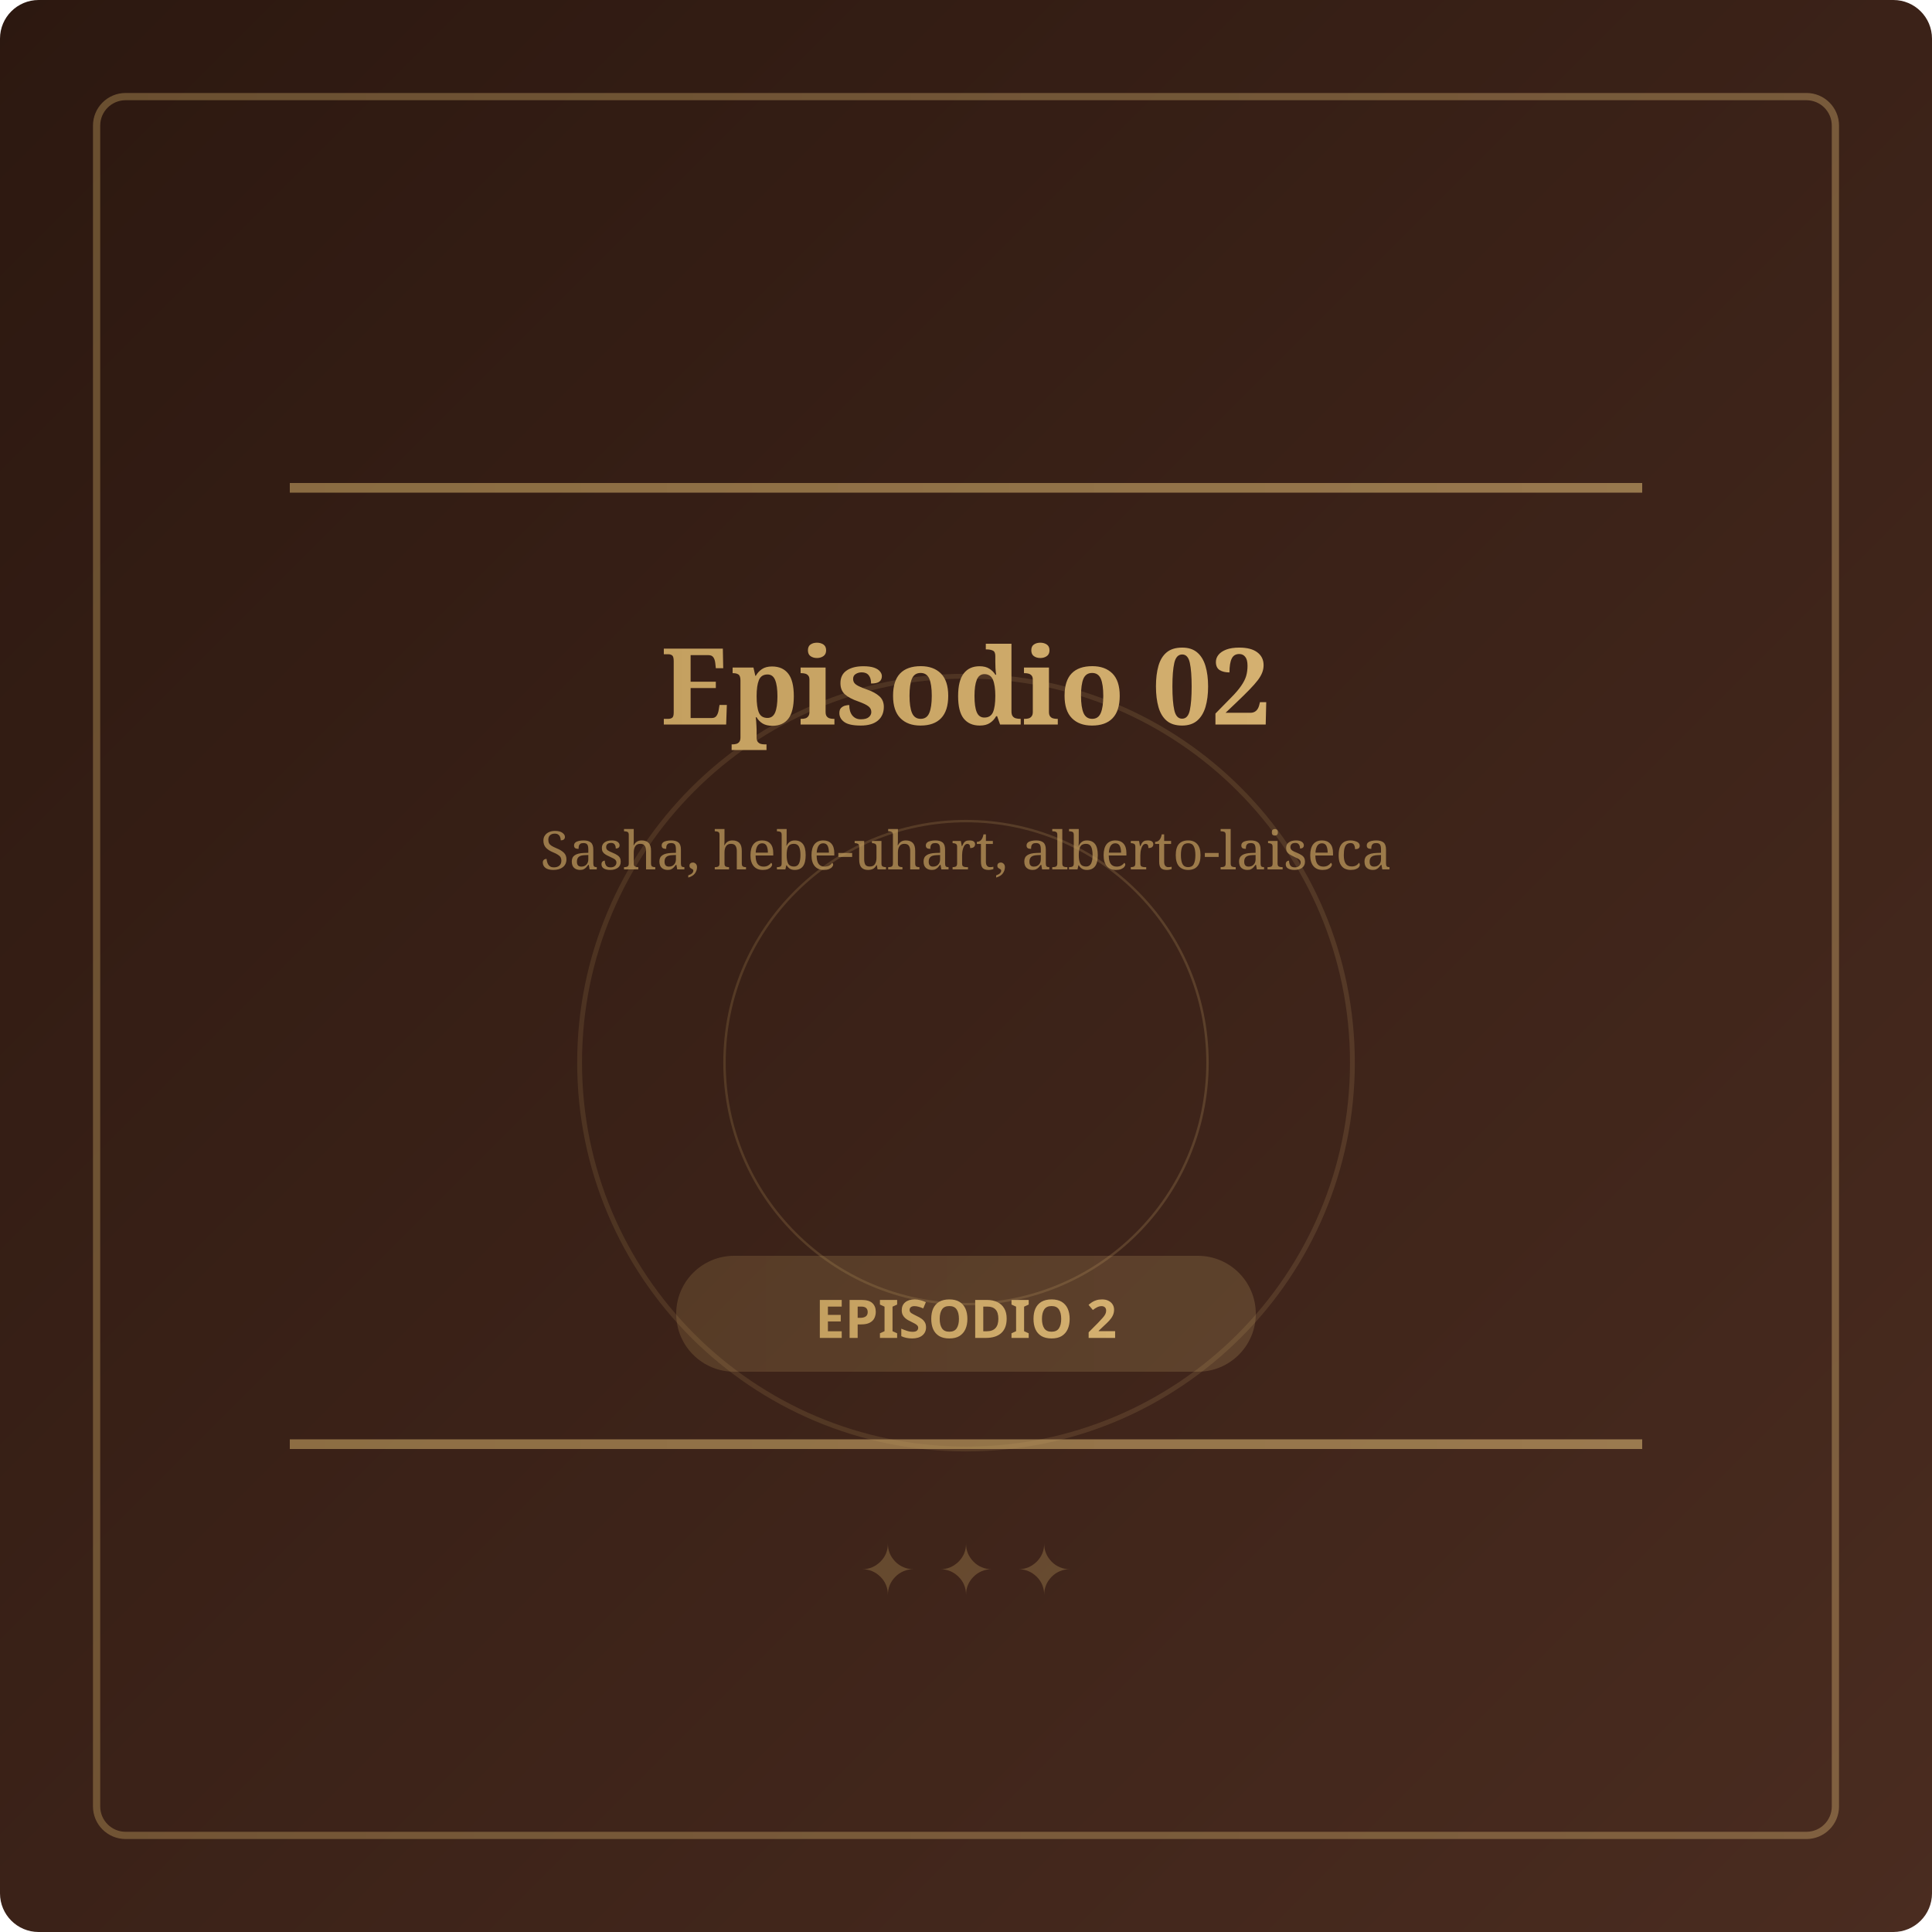
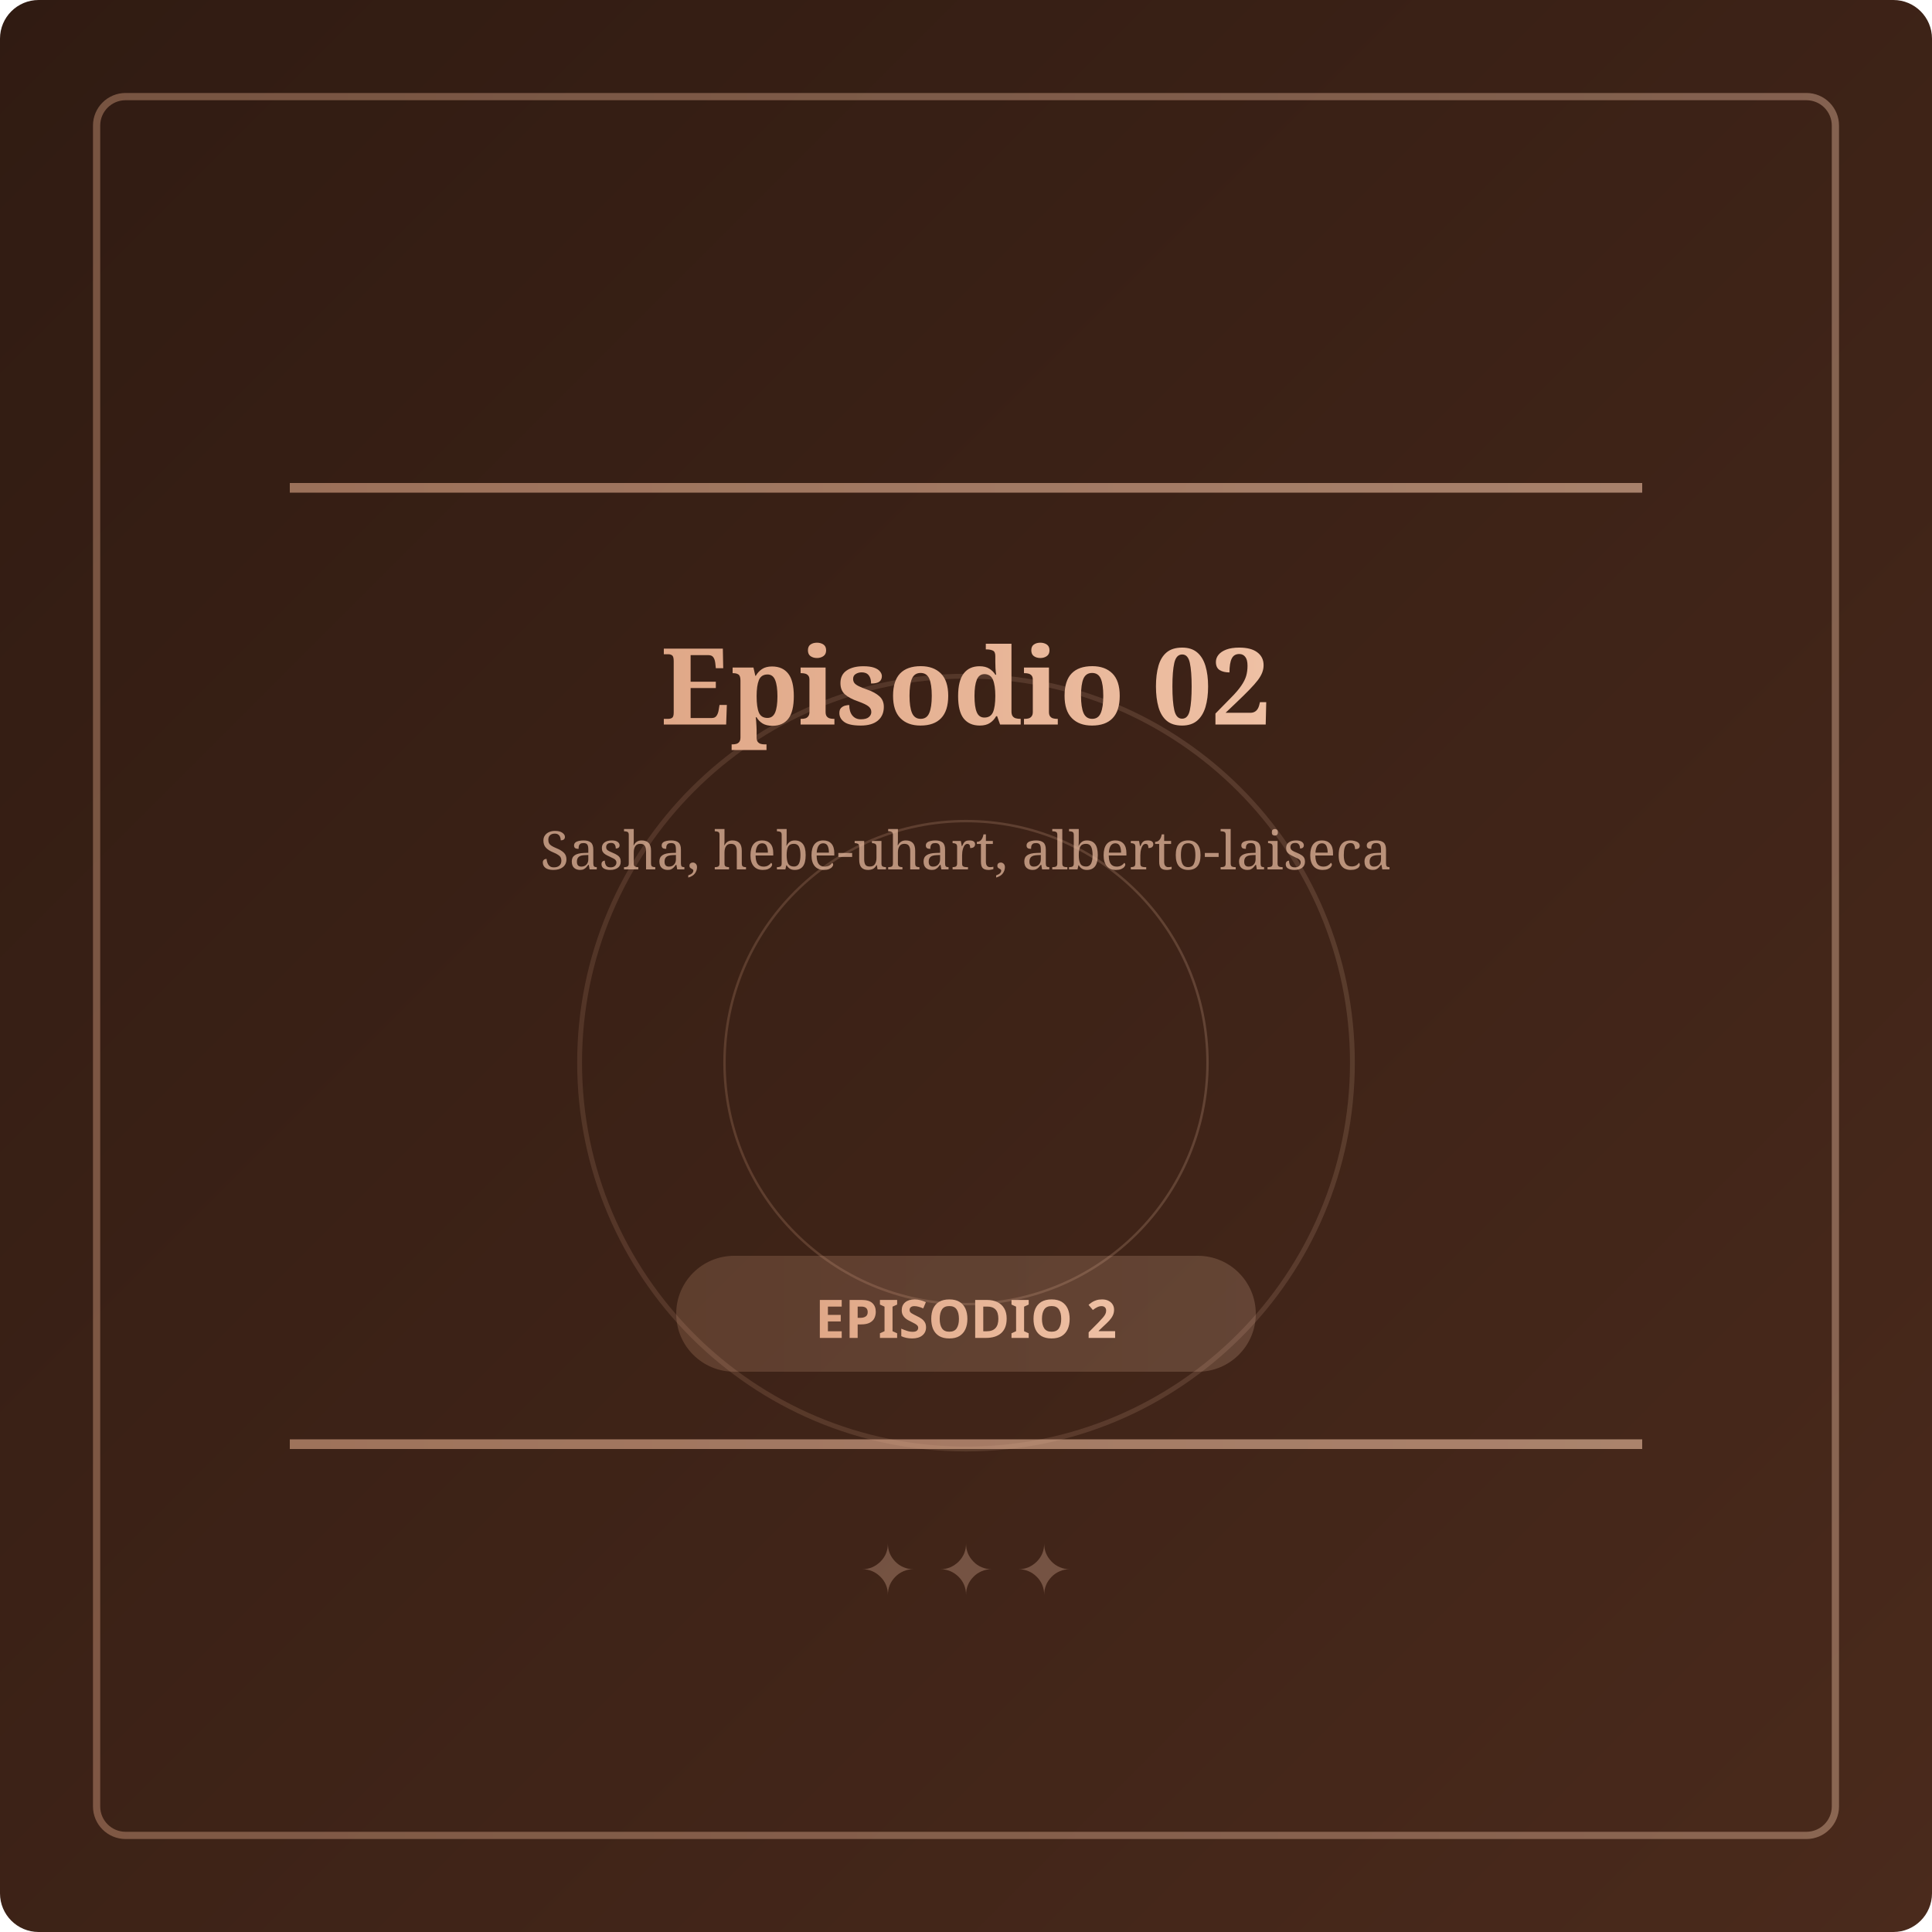
<svg xmlns="http://www.w3.org/2000/svg" viewBox="0 0 400 400" width="400" height="400">
  <defs>
    <linearGradient id="bg" x1="0%" y1="0%" x2="100%" y2="100%">
-       <stop offset="0%" style="stop-color:#2c1810" />
-       <stop offset="100%" style="stop-color:#4a2c20" />
+       <stop offset="0%" style="stop-color:#301b12" />
+       <stop offset="100%" style="stop-color:#4a2a1c" />
    </linearGradient>
    <linearGradient id="accent" x1="0%" y1="0%" x2="100%" y2="0%">
-       <stop offset="0%" style="stop-color:#c4a060" />
-       <stop offset="100%" style="stop-color:#d4b070" />
+       <stop offset="0%" style="stop-color:#e0a888" />
+       <stop offset="100%" style="stop-color:#eec0a4" />
    </linearGradient>
  </defs>
  <g id="fondo">
    <rect width="400" height="400" rx="8" fill="url(#bg)" />
  </g>
  <g id="marco">
    <rect x="20" y="20" width="360" height="360" rx="6" fill="none" stroke="url(#accent)" stroke-width="1.5" opacity="0.4" />
    <rect x="60" y="100" width="280" height="2" fill="url(#accent)" opacity="0.6" />
    <rect x="60" y="298" width="280" height="2" fill="url(#accent)" opacity="0.6" />
  </g>
  <g id="decoracion">
    <circle cx="200" cy="220" r="80" fill="none" stroke="url(#accent)" stroke-width="1" opacity="0.15" />
    <circle cx="200" cy="220" r="50" fill="none" stroke="url(#accent)" stroke-width="0.5" opacity="0.2" />
-     <text x="200" y="330" text-anchor="middle" fill="#c4a060" font-family="sans-serif" font-size="14" opacity="0.3">✦ ✦ ✦</text>
+     <text x="200" y="330" text-anchor="middle" fill="#eec0a4" font-family="sans-serif" font-size="14" opacity="0.3">✦ ✦ ✦</text>
  </g>
  <g id="titulo">
    <text x="200" y="150" text-anchor="middle" fill="url(#accent)" font-family="Georgia, serif" font-size="22" font-weight="bold">Episodio 02</text>
-     <text x="200" y="180" text-anchor="middle" fill="#c4a060" font-family="Georgia, serif" font-size="11" opacity="0.7">Sasha, hebe-uhart, alberto-laiseca</text>
+     <text x="200" y="180" text-anchor="middle" fill="#eec0a4" font-family="Georgia, serif" font-size="11" opacity="0.7">Sasha, hebe-uhart, alberto-laiseca</text>
  </g>
  <g id="badge">
    <rect x="140" y="260" width="120" height="24" rx="12" fill="url(#accent)" opacity="0.2" />
    <text x="200" y="277" text-anchor="middle" fill="url(#accent)" font-family="sans-serif" font-size="11" font-weight="600">EPISODIO 2</text>
  </g>
</svg>
